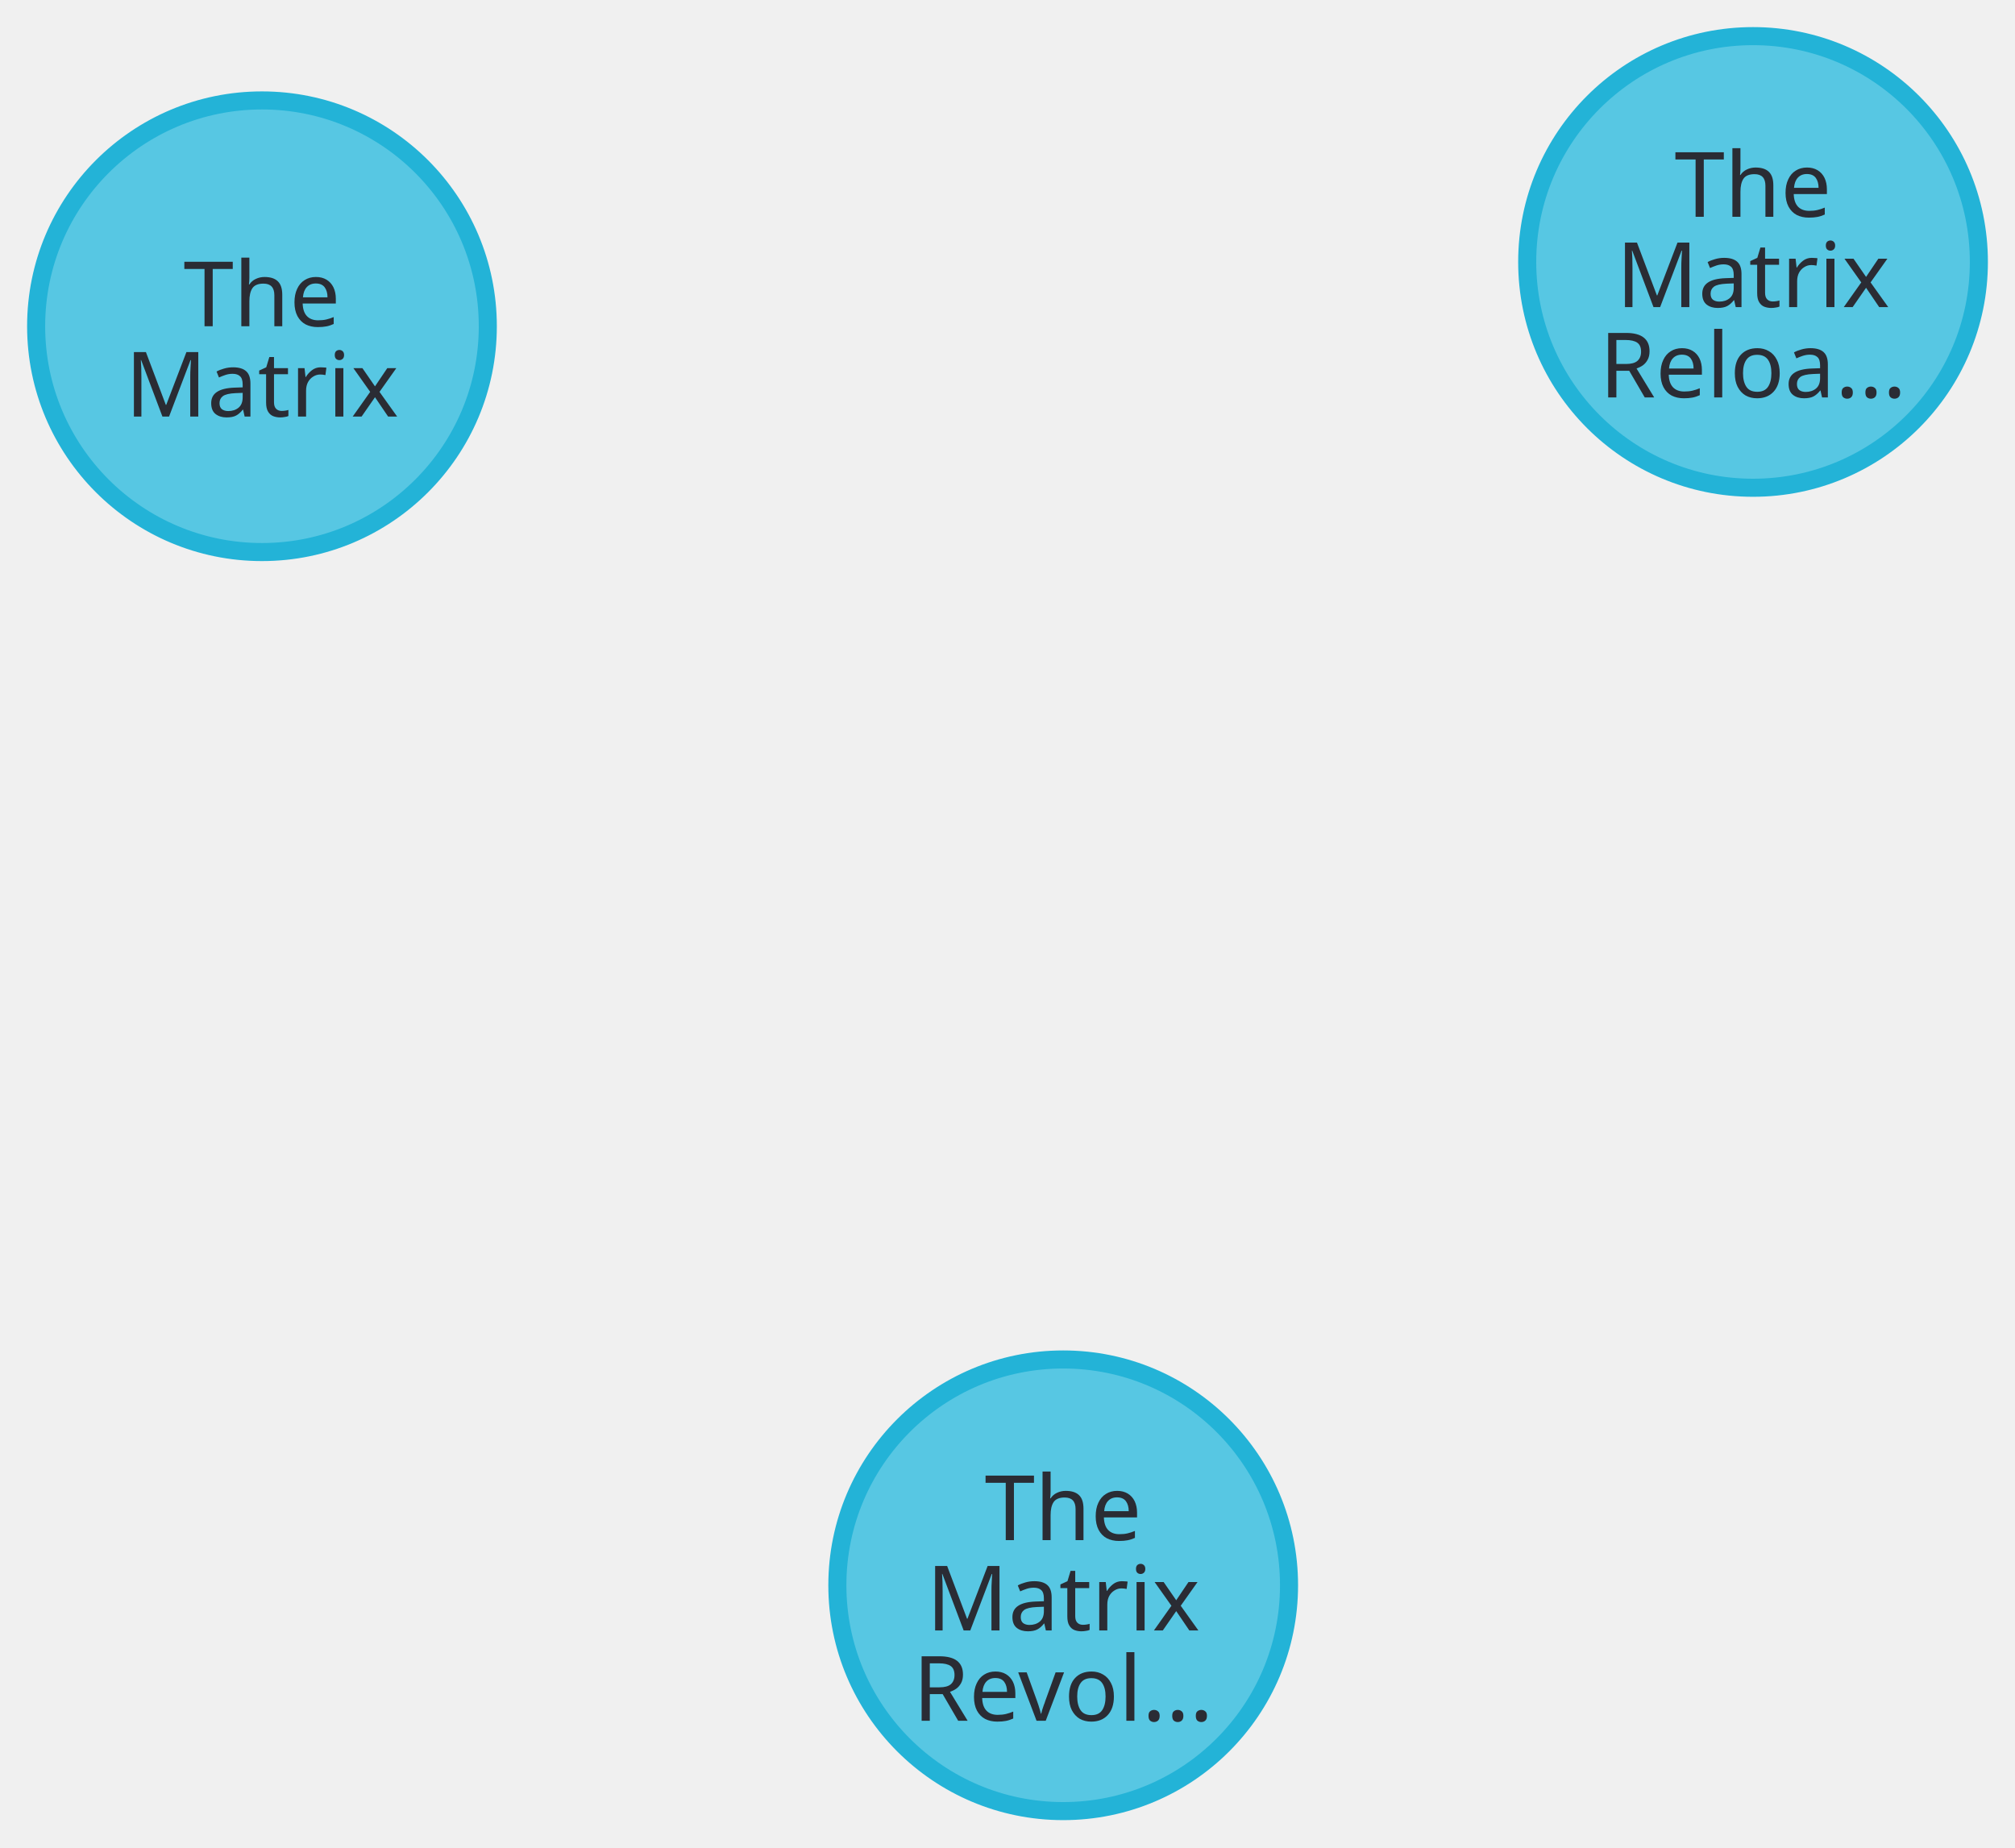
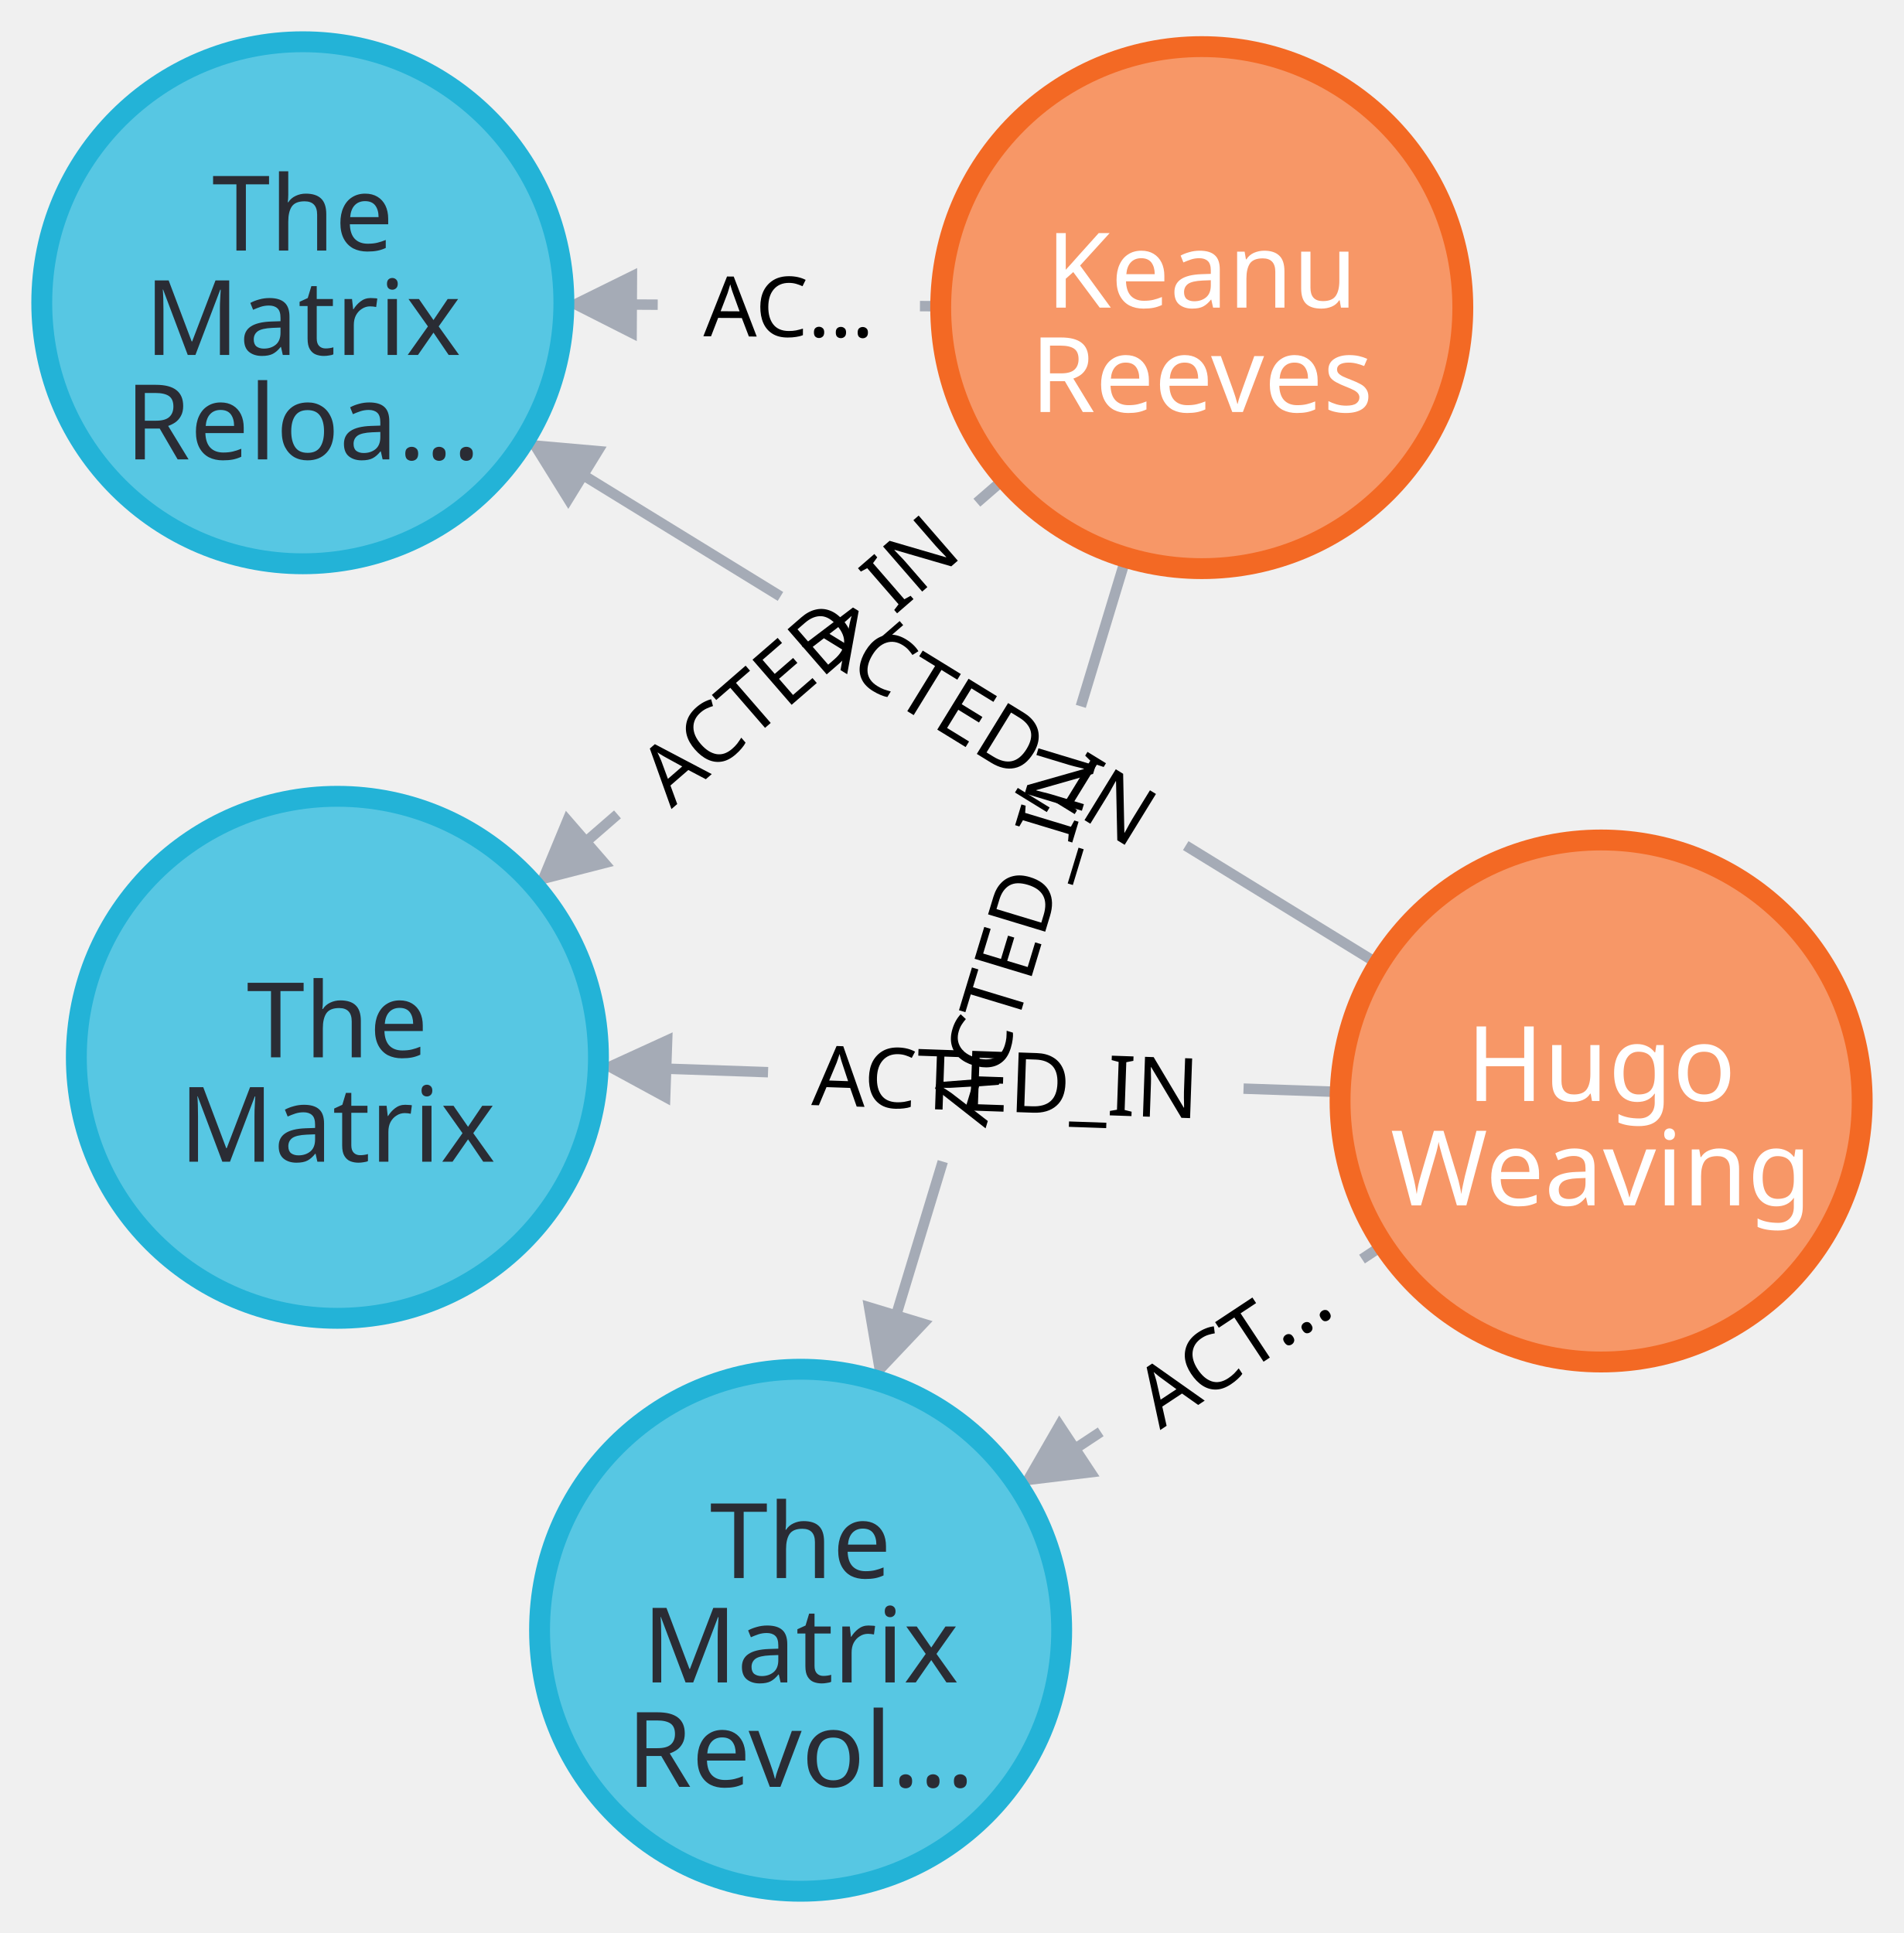
- <svg xmlns="http://www.w3.org/2000/svg" width="223.063" height="204.508" viewBox="-13.587 19.791 223.063 204.508">
-   <g class="layer relationships" />
+ <svg xmlns="http://www.w3.org/2000/svg" width="182.331" height="185.15" viewBox="75.006 23.963 182.331 185.15">
+   <g class="layer relationships">
+     <g class="relationship" transform="translate(228.337 129.4198) rotate(506.5243)">
+       <path class="outline" fill="#A5ABB6" stroke="none" d="M 25 0.5 L 27.453 0.5 L 27.453 -0.5 L 25 -0.5 Z M 57.453 0.5 L 59.906 0.5 L 59.906 3.5 L 66.906 0 L 59.906 -3.5 L 59.906 -0.5 L 57.453 -0.5 Z" />
+       <text text-anchor="middle" pointer-events="none" font-size="8px" fill="#000000" x="42.453" y="3" transform="rotate(180 42.45285 0)" font-family="sans-serif">ACT…</text>
+     </g>
+     <g class="relationship" transform="translate(228.337 129.4198) rotate(211.5891)">
+       <path class="outline" fill="#A5ABB6" stroke="none" d="M 25 0.5 L 46.698 0.5 L 46.698 -0.5 L 25 -0.5 Z M 92.261 0.5 L 113.959 0.5 L 113.959 3.5 L 120.959 0 L 113.959 -3.5 L 113.959 -0.5 L 92.261 -0.5 Z" />
+       <text text-anchor="middle" pointer-events="none" font-size="8px" fill="#000000" x="69.479" y="3" transform="rotate(180 69.47925 0)" font-family="sans-serif">ACTED_IN</text>
+     </g>
+     <g class="relationship" transform="translate(228.337 129.4198) rotate(181.9798)">
+       <path class="outline" fill="#A5ABB6" stroke="none" d="M 25 0.5 L 34.265 0.5 L 34.265 -0.5 L 25 -0.5 Z M 79.827 0.5 L 89.092 0.5 L 89.092 3.5 L 96.092 0 L 89.092 -3.5 L 89.092 -0.5 L 79.827 -0.5 Z" />
+       <text text-anchor="middle" pointer-events="none" font-size="8px" fill="#000000" x="57.046" y="3" transform="rotate(180 57.04619 0)" font-family="sans-serif">ACTED_IN</text>
+     </g>
+     <g class="relationship" transform="translate(190.0915 53.42874) rotate(466.869)">
+       <path class="outline" fill="#A5ABB6" stroke="none" d="M 25 0.5 L 39.909 0.5 L 39.909 -0.5 L 25 -0.5 Z M 85.472 0.5 L 100.381 0.5 L 100.381 3.5 L 107.381 0 L 100.381 -3.5 L 100.381 -0.5 L 85.472 -0.5 Z" />
+       <text text-anchor="middle" pointer-events="none" font-size="8px" fill="#000000" x="62.69" y="3" transform="rotate(180 62.69047 0)" font-family="sans-serif">ACTED_IN</text>
+     </g>
+     <g class="relationship" transform="translate(190.0915 53.42874) rotate(180.3098)">
+       <path class="outline" fill="#A5ABB6" stroke="none" d="M 25 0.5 L 26.987 0.5 L 26.987 -0.5 L 25 -0.5 Z M 52.1 0.5 L 54.087 0.5 L 54.087 3.5 L 61.087 0 L 54.087 -3.5 L 54.087 -0.5 L 52.1 -0.5 Z" />
+       <text text-anchor="middle" pointer-events="none" font-size="8px" fill="#000000" x="39.544" y="3" transform="rotate(180 39.54356 0)" font-family="sans-serif">AC…</text>
+     </g>
+     <g class="relationship" transform="translate(190.0915 53.42874) rotate(499.0581)">
+       <path class="outline" fill="#A5ABB6" stroke="none" d="M 25 0.5 L 28.509 0.5 L 28.509 -0.5 L 25 -0.5 Z M 74.072 0.5 L 77.581 0.5 L 77.581 3.5 L 84.581 0 L 77.581 -3.5 L 77.581 -0.5 L 74.072 -0.5 Z" />
+       <text text-anchor="middle" pointer-events="none" font-size="8px" fill="#000000" x="51.29" y="3" transform="rotate(180 51.29048 0)" font-family="sans-serif">ACTED_IN</text>
+     </g>
+   </g>
  <g class="layer nodes">
-     <g class="node" transform="translate(104.1098,195.2993)">
+     <g class="node" transform="translate(151.6766,180.1134)">
      <circle class="outline" cx="0" cy="0" r="25" fill="#57C7E3" stroke="#23b3d7" stroke-width="2px" />
      <text text-anchor="middle" pointer-events="none" font-family="sans-serif" dy="1.562" font-size="25" fill="#2A2C34" />
      <text text-anchor="middle" pointer-events="none" font-family="sans-serif" dy="1.562" font-size="25" fill="#2A2C34" />
      <text text-anchor="middle" pointer-events="none" font-family="sans-serif" dy="1.562" font-size="25" fill="#2A2C34" />
      <text text-anchor="middle" pointer-events="none" x="0" y="-5" font-size="10px" fill="#2A2C34" font-family="sans-serif"> The</text>
      <text text-anchor="middle" pointer-events="none" x="0" y="5" font-size="10px" fill="#2A2C34" font-family="sans-serif"> Matrix</text>
      <text text-anchor="middle" pointer-events="none" x="0" y="15" font-size="10px" fill="#2A2C34" font-family="sans-serif"> Revol…</text>
    </g>
-     <g class="node" transform="translate(180.4767,48.79117)">
+     <g class="node" transform="translate(228.337,129.4198)">
+       <circle class="outline" cx="0" cy="0" r="25" fill="#F79767" stroke="#f36924" stroke-width="2px" />
+       <text text-anchor="middle" pointer-events="none" font-family="sans-serif" dy="1.562" font-size="25" fill="#FFFFFF" />
+       <text text-anchor="middle" pointer-events="none" font-family="sans-serif" dy="1.562" font-size="25" fill="#FFFFFF" />
+       <text text-anchor="middle" pointer-events="none" x="0" y="0" font-size="10px" fill="#FFFFFF" font-family="sans-serif"> Hugo</text>
+       <text text-anchor="middle" pointer-events="none" x="0" y="10" font-size="10px" fill="#FFFFFF" font-family="sans-serif"> Weaving</text>
+     </g>
+     <g class="node" transform="translate(190.0915,53.42874)">
+       <circle class="outline" cx="0" cy="0" r="25" fill="#F79767" stroke="#f36924" stroke-width="2px" />
+       <text text-anchor="middle" pointer-events="none" font-family="sans-serif" dy="1.562" font-size="25" fill="#FFFFFF" />
+       <text text-anchor="middle" pointer-events="none" font-family="sans-serif" dy="1.562" font-size="25" fill="#FFFFFF" />
+       <text text-anchor="middle" pointer-events="none" x="0" y="0" font-size="10px" fill="#FFFFFF" font-family="sans-serif"> Keanu</text>
+       <text text-anchor="middle" pointer-events="none" x="0" y="10" font-size="10px" fill="#FFFFFF" font-family="sans-serif"> Reeves</text>
+     </g>
+     <g class="node" transform="translate(104.0057,52.96328)">
      <circle class="outline" cx="0" cy="0" r="25" fill="#57C7E3" stroke="#23b3d7" stroke-width="2px" />
      <text text-anchor="middle" pointer-events="none" font-family="sans-serif" dy="1.562" font-size="25" fill="#2A2C34" />
      <text text-anchor="middle" pointer-events="none" font-family="sans-serif" dy="1.562" font-size="25" fill="#2A2C34" />
      <text text-anchor="middle" pointer-events="none" font-family="sans-serif" dy="1.562" font-size="25" fill="#2A2C34" />
      <text text-anchor="middle" pointer-events="none" x="0" y="-5" font-size="10px" fill="#2A2C34" font-family="sans-serif"> The</text>
      <text text-anchor="middle" pointer-events="none" x="0" y="5" font-size="10px" fill="#2A2C34" font-family="sans-serif"> Matrix</text>
      <text text-anchor="middle" pointer-events="none" x="0" y="15" font-size="10px" fill="#2A2C34" font-family="sans-serif"> Reloa…</text>
    </g>
-     <g class="node" transform="translate(15.4135,55.90954)">
+     <g class="node" transform="translate(107.3169,125.2365)">
      <circle class="outline" cx="0" cy="0" r="25" fill="#57C7E3" stroke="#23b3d7" stroke-width="2px" />
      <text text-anchor="middle" pointer-events="none" font-family="sans-serif" dy="1.562" font-size="25" fill="#2A2C34" />
      <text text-anchor="middle" pointer-events="none" font-family="sans-serif" dy="1.562" font-size="25" fill="#2A2C34" />
      <text text-anchor="middle" pointer-events="none" x="0" y="0" font-size="10px" fill="#2A2C34" font-family="sans-serif"> The</text>
      <text text-anchor="middle" pointer-events="none" x="0" y="10" font-size="10px" fill="#2A2C34" font-family="sans-serif"> Matrix</text>
    </g>
  </g>
</svg>
